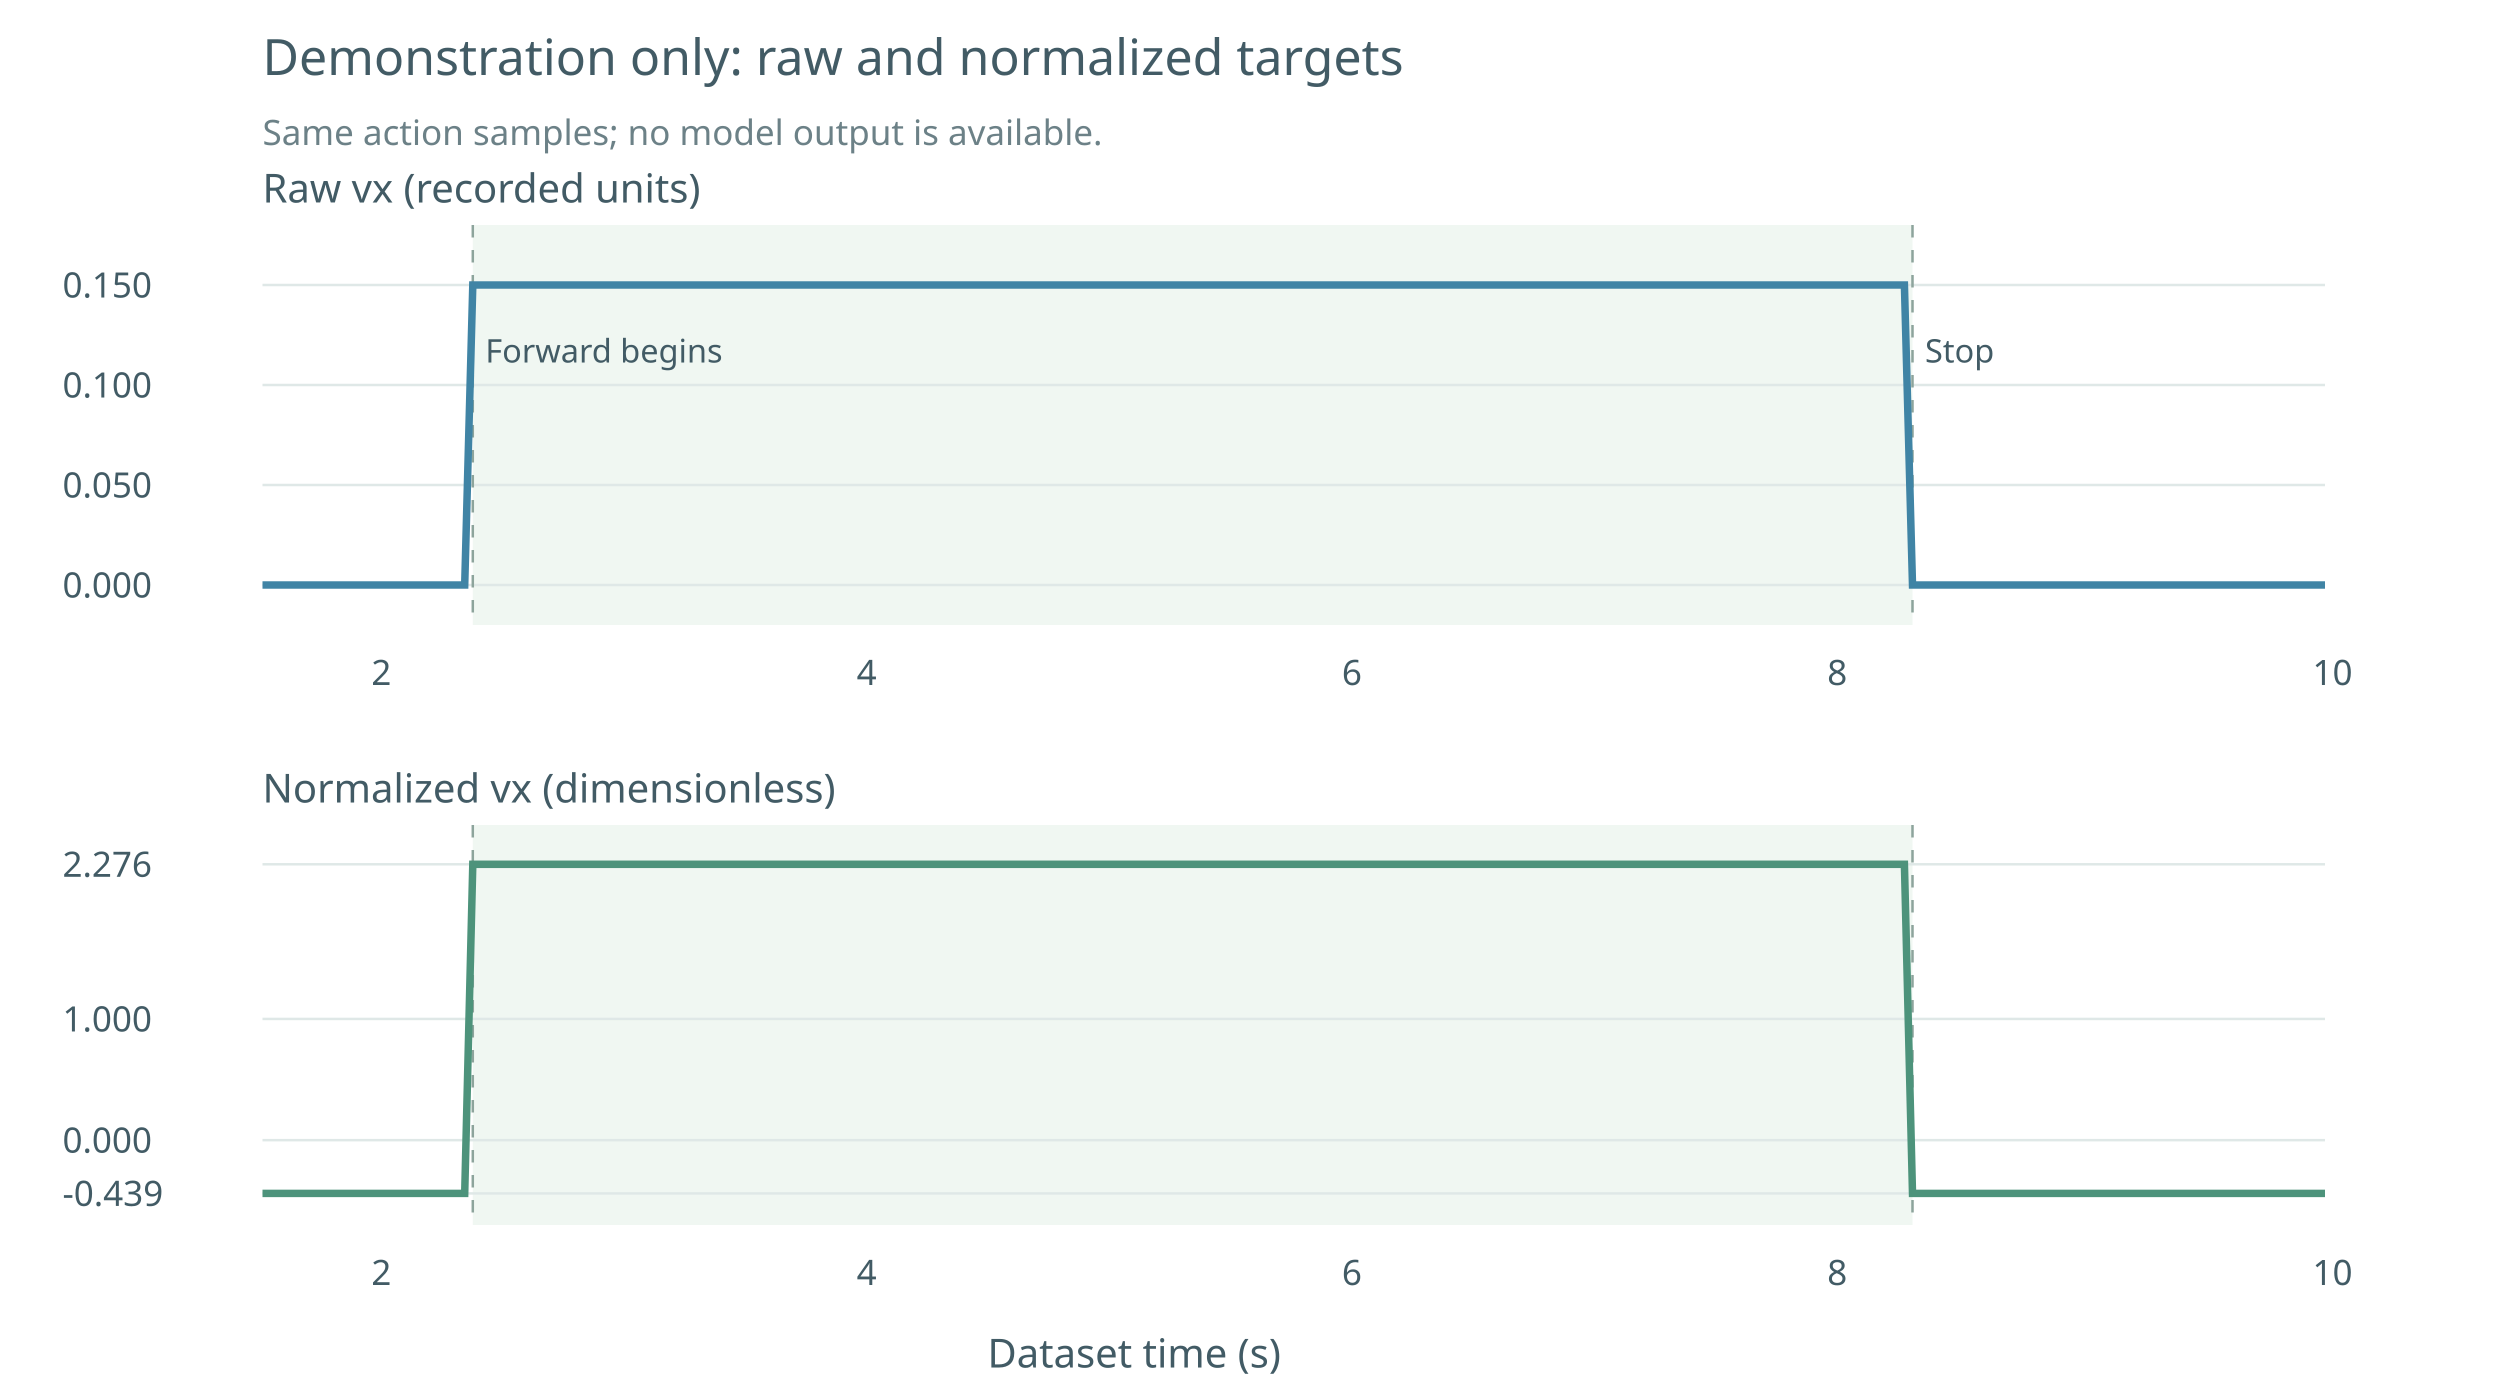
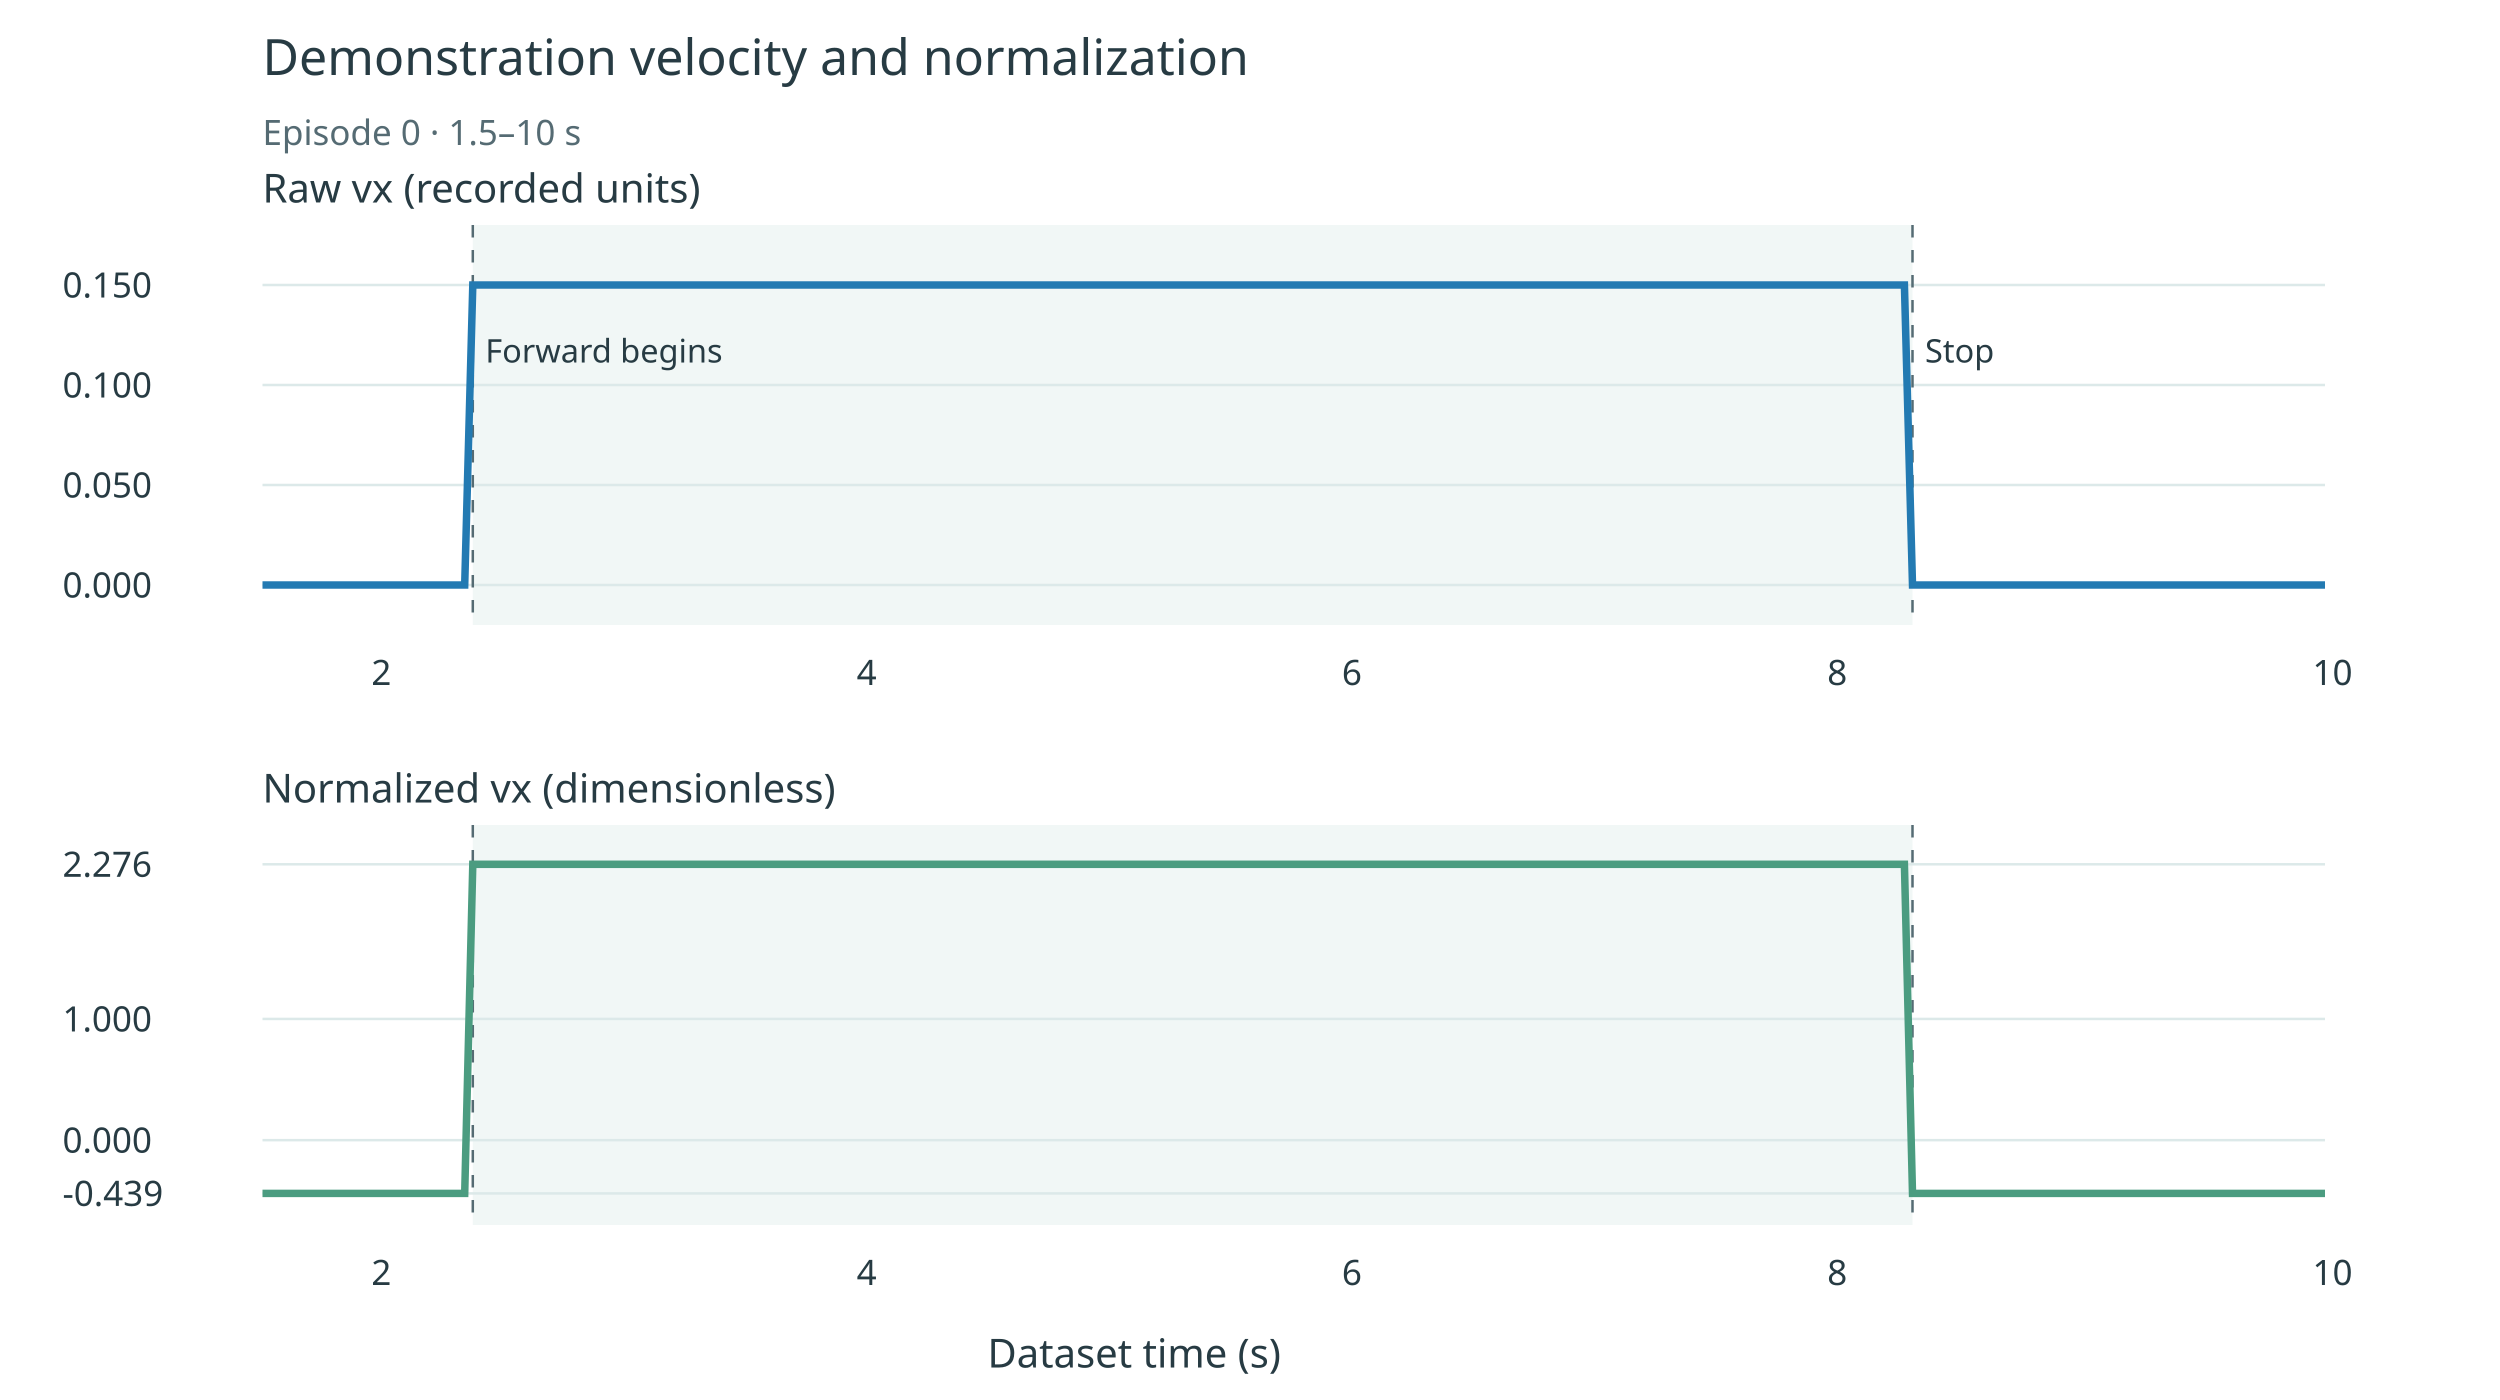
<svg xmlns="http://www.w3.org/2000/svg" viewBox="0 0 1000 560" role="img" aria-labelledby="title desc">
  <rect width="1000" height="560" fill="white" />
  <g font-family="sans-serif">
-     <text x="105" y="30" font-size="20" fill="#425b65">Demonstration only: raw and normalized targets</text>
-     <text x="105" y="58" font-size="14" fill="#6c8187">Same action samples; no model output is available.</text>
-     <text x="105" y="81" font-size="16" fill="#425b65">Raw vx (recorded units)</text>
-     <rect x="189.118" y="90" width="575.882" height="160" fill="#f0f7f2" />
-     <path d="M105 234.0L930 234.0" stroke="#dfe8e7" stroke-width="1" fill="none" />
-     <text x="25" y="239.0" font-size="14" fill="#425b65">0.000</text>
-     <path d="M105 194.0L930 194.0" stroke="#dfe8e7" stroke-width="1" fill="none" />
-     <text x="25" y="199.0" font-size="14" fill="#425b65">0.050</text>
-     <path d="M105 154.0L930 154.0" stroke="#dfe8e7" stroke-width="1" fill="none" />
-     <text x="25" y="159.0" font-size="14" fill="#425b65">0.100</text>
-     <path d="M105 114.0L930 114.0" stroke="#dfe8e7" stroke-width="1" fill="none" />
-     <text x="25" y="119.0" font-size="14" fill="#425b65">0.150</text>
-     <path d="M189.118 90L189.118 250" stroke="#8da49c" stroke-width="1" fill="none" stroke-dasharray="5 5" />
-     <path d="M765.0 90L765.0 250" stroke="#8da49c" stroke-width="1" fill="none" stroke-dasharray="5 5" />
-     <polyline points="105.000,234.000 108.235,234.000 111.471,234.000 114.706,234.000 117.941,234.000 121.176,234.000 124.412,234.000 127.647,234.000 130.882,234.000 134.118,234.000 137.353,234.000 140.588,234.000 143.824,234.000 147.059,234.000 150.294,234.000 153.529,234.000 156.765,234.000 160.000,234.000 163.235,234.000 166.471,234.000 169.706,234.000 172.941,234.000 176.176,234.000 179.412,234.000 182.647,234.000 185.882,234.000 189.118,114.000 192.353,114.000 195.588,114.000 198.824,114.000 202.059,114.000 205.294,114.000 208.529,114.000 211.765,114.000 215.000,114.000 218.235,114.000 221.471,114.000 224.706,114.000 227.941,114.000 231.176,114.000 234.412,114.000 237.647,114.000 240.882,114.000 244.118,114.000 247.353,114.000 250.588,114.000 253.824,114.000 257.059,114.000 260.294,114.000 263.529,114.000 266.765,114.000 270.000,114.000 273.235,114.000 276.471,114.000 279.706,114.000 282.941,114.000 286.176,114.000 289.412,114.000 292.647,114.000 295.882,114.000 299.118,114.000 302.353,114.000 305.588,114.000 308.824,114.000 312.059,114.000 315.294,114.000 318.529,114.000 321.765,114.000 325.000,114.000 328.235,114.000 331.471,114.000 334.706,114.000 337.941,114.000 341.176,114.000 344.412,114.000 347.647,114.000 350.882,114.000 354.118,114.000 357.353,114.000 360.588,114.000 363.824,114.000 367.059,114.000 370.294,114.000 373.529,114.000 376.765,114.000 380.000,114.000 383.235,114.000 386.471,114.000 389.706,114.000 392.941,114.000 396.176,114.000 399.412,114.000 402.647,114.000 405.882,114.000 409.118,114.000 412.353,114.000 415.588,114.000 418.824,114.000 422.059,114.000 425.294,114.000 428.529,114.000 431.765,114.000 435.000,114.000 438.235,114.000 441.471,114.000 444.706,114.000 447.941,114.000 451.176,114.000 454.412,114.000 457.647,114.000 460.882,114.000 464.118,114.000 467.353,114.000 470.588,114.000 473.824,114.000 477.059,114.000 480.294,114.000 483.529,114.000 486.765,114.000 490.000,114.000 493.235,114.000 496.471,114.000 499.706,114.000 502.941,114.000 506.176,114.000 509.412,114.000 512.647,114.000 515.882,114.000 519.118,114.000 522.353,114.000 525.588,114.000 528.824,114.000 532.059,114.000 535.294,114.000 538.529,114.000 541.765,114.000 545.000,114.000 548.235,114.000 551.471,114.000 554.706,114.000 557.941,114.000 561.176,114.000 564.412,114.000 567.647,114.000 570.882,114.000 574.118,114.000 577.353,114.000 580.588,114.000 583.824,114.000 587.059,114.000 590.294,114.000 593.529,114.000 596.765,114.000 600.000,114.000 603.235,114.000 606.471,114.000 609.706,114.000 612.941,114.000 616.176,114.000 619.412,114.000 622.647,114.000 625.882,114.000 629.118,114.000 632.353,114.000 635.588,114.000 638.824,114.000 642.059,114.000 645.294,114.000 648.529,114.000 651.765,114.000 655.000,114.000 658.235,114.000 661.471,114.000 664.706,114.000 667.941,114.000 671.176,114.000 674.412,114.000 677.647,114.000 680.882,114.000 684.118,114.000 687.353,114.000 690.588,114.000 693.824,114.000 697.059,114.000 700.294,114.000 703.529,114.000 706.765,114.000 710.000,114.000 713.235,114.000 716.471,114.000 719.706,114.000 722.941,114.000 726.176,114.000 729.412,114.000 732.647,114.000 735.882,114.000 739.118,114.000 742.353,114.000 745.588,114.000 748.824,114.000 752.059,114.000 755.294,114.000 758.529,114.000 761.765,114.000 765.000,234.000 768.235,234.000 771.471,234.000 774.706,234.000 777.941,234.000 781.176,234.000 784.412,234.000 787.647,234.000 790.882,234.000 794.118,234.000 797.353,234.000 800.588,234.000 803.824,234.000 807.059,234.000 810.294,234.000 813.529,234.000 816.765,234.000 820.000,234.000 823.235,234.000 826.471,234.000 829.706,234.000 832.941,234.000 836.177,234.000 839.412,234.000 842.647,234.000 845.882,234.000 849.118,234.000 852.353,234.000 855.588,234.000 858.824,234.000 862.059,234.000 865.294,234.000 868.529,234.000 871.765,234.000 875.000,234.000 878.235,234.000 881.471,234.000 884.706,234.000 887.941,234.000 891.177,234.000 894.412,234.000 897.647,234.000 900.882,234.000 904.118,234.000 907.353,234.000 910.588,234.000 913.823,234.000 917.059,234.000 920.294,234.000 923.529,234.000 926.765,234.000 930.000,234.000" stroke="#4084a5" stroke-width="3" fill="none" />
-     <text x="148.529" y="274" font-size="14" fill="#425b65">2</text>
-     <text x="342.647" y="274" font-size="14" fill="#425b65">4</text>
-     <text x="536.765" y="274" font-size="14" fill="#425b65">6</text>
-     <text x="730.882" y="274" font-size="14" fill="#425b65">8</text>
-     <text x="925.0" y="274" font-size="14" fill="#425b65">10</text>
-     <text x="105" y="321" font-size="16" fill="#425b65">Normalized vx (dimensionless)</text>
-     <rect x="189.118" y="330" width="575.882" height="160" fill="#f0f7f2" />
-     <path d="M105 477.364L930 477.364" stroke="#dfe8e7" stroke-width="1" fill="none" />
-     <text x="25" y="482.364" font-size="14" fill="#425b65">-0.439</text>
-     <path d="M105 456.061L930 456.061" stroke="#dfe8e7" stroke-width="1" fill="none" />
-     <text x="25" y="461.061" font-size="14" fill="#425b65">0.000</text>
-     <path d="M105 407.576L930 407.576" stroke="#dfe8e7" stroke-width="1" fill="none" />
-     <text x="25" y="412.576" font-size="14" fill="#425b65">1.000</text>
-     <path d="M105 345.715L930 345.715" stroke="#dfe8e7" stroke-width="1" fill="none" />
-     <text x="25" y="350.715" font-size="14" fill="#425b65">2.276</text>
-     <path d="M189.118 330L189.118 490" stroke="#8da49c" stroke-width="1" fill="none" stroke-dasharray="5 5" />
-     <path d="M765.0 330L765.0 490" stroke="#8da49c" stroke-width="1" fill="none" stroke-dasharray="5 5" />
-     <polyline points="105.000,477.364 108.235,477.364 111.471,477.364 114.706,477.364 117.941,477.364 121.176,477.364 124.412,477.364 127.647,477.364 130.882,477.364 134.118,477.364 137.353,477.364 140.588,477.364 143.824,477.364 147.059,477.364 150.294,477.364 153.529,477.364 156.765,477.364 160.000,477.364 163.235,477.364 166.471,477.364 169.706,477.364 172.941,477.364 176.176,477.364 179.412,477.364 182.647,477.364 185.882,477.364 189.118,345.715 192.353,345.715 195.588,345.715 198.824,345.715 202.059,345.715 205.294,345.715 208.529,345.715 211.765,345.715 215.000,345.715 218.235,345.715 221.471,345.715 224.706,345.715 227.941,345.715 231.176,345.715 234.412,345.715 237.647,345.715 240.882,345.715 244.118,345.715 247.353,345.715 250.588,345.715 253.824,345.715 257.059,345.715 260.294,345.715 263.529,345.715 266.765,345.715 270.000,345.715 273.235,345.715 276.471,345.715 279.706,345.715 282.941,345.715 286.176,345.715 289.412,345.715 292.647,345.715 295.882,345.715 299.118,345.715 302.353,345.715 305.588,345.715 308.824,345.715 312.059,345.715 315.294,345.715 318.529,345.715 321.765,345.715 325.000,345.715 328.235,345.715 331.471,345.715 334.706,345.715 337.941,345.715 341.176,345.715 344.412,345.715 347.647,345.715 350.882,345.715 354.118,345.715 357.353,345.715 360.588,345.715 363.824,345.715 367.059,345.715 370.294,345.715 373.529,345.715 376.765,345.715 380.000,345.715 383.235,345.715 386.471,345.715 389.706,345.715 392.941,345.715 396.176,345.715 399.412,345.715 402.647,345.715 405.882,345.715 409.118,345.715 412.353,345.715 415.588,345.715 418.824,345.715 422.059,345.715 425.294,345.715 428.529,345.715 431.765,345.715 435.000,345.715 438.235,345.715 441.471,345.715 444.706,345.715 447.941,345.715 451.176,345.715 454.412,345.715 457.647,345.715 460.882,345.715 464.118,345.715 467.353,345.715 470.588,345.715 473.824,345.715 477.059,345.715 480.294,345.715 483.529,345.715 486.765,345.715 490.000,345.715 493.235,345.715 496.471,345.715 499.706,345.715 502.941,345.715 506.176,345.715 509.412,345.715 512.647,345.715 515.882,345.715 519.118,345.715 522.353,345.715 525.588,345.715 528.824,345.715 532.059,345.715 535.294,345.715 538.529,345.715 541.765,345.715 545.000,345.715 548.235,345.715 551.471,345.715 554.706,345.715 557.941,345.715 561.176,345.715 564.412,345.715 567.647,345.715 570.882,345.715 574.118,345.715 577.353,345.715 580.588,345.715 583.824,345.715 587.059,345.715 590.294,345.715 593.529,345.715 596.765,345.715 600.000,345.715 603.235,345.715 606.471,345.715 609.706,345.715 612.941,345.715 616.176,345.715 619.412,345.715 622.647,345.715 625.882,345.715 629.118,345.715 632.353,345.715 635.588,345.715 638.824,345.715 642.059,345.715 645.294,345.715 648.529,345.715 651.765,345.715 655.000,345.715 658.235,345.715 661.471,345.715 664.706,345.715 667.941,345.715 671.176,345.715 674.412,345.715 677.647,345.715 680.882,345.715 684.118,345.715 687.353,345.715 690.588,345.715 693.824,345.715 697.059,345.715 700.294,345.715 703.529,345.715 706.765,345.715 710.000,345.715 713.235,345.715 716.471,345.715 719.706,345.715 722.941,345.715 726.176,345.715 729.412,345.715 732.647,345.715 735.882,345.715 739.118,345.715 742.353,345.715 745.588,345.715 748.824,345.715 752.059,345.715 755.294,345.715 758.529,345.715 761.765,345.715 765.000,477.364 768.235,477.364 771.471,477.364 774.706,477.364 777.941,477.364 781.176,477.364 784.412,477.364 787.647,477.364 790.882,477.364 794.118,477.364 797.353,477.364 800.588,477.364 803.824,477.364 807.059,477.364 810.294,477.364 813.529,477.364 816.765,477.364 820.000,477.364 823.235,477.364 826.471,477.364 829.706,477.364 832.941,477.364 836.177,477.364 839.412,477.364 842.647,477.364 845.882,477.364 849.118,477.364 852.353,477.364 855.588,477.364 858.824,477.364 862.059,477.364 865.294,477.364 868.529,477.364 871.765,477.364 875.000,477.364 878.235,477.364 881.471,477.364 884.706,477.364 887.941,477.364 891.177,477.364 894.412,477.364 897.647,477.364 900.882,477.364 904.118,477.364 907.353,477.364 910.588,477.364 913.823,477.364 917.059,477.364 920.294,477.364 923.529,477.364 926.765,477.364 930.000,477.364" stroke="#4d937b" stroke-width="3" fill="none" />
-     <text x="148.529" y="514" font-size="14" fill="#425b65">2</text>
-     <text x="342.647" y="514" font-size="14" fill="#425b65">4</text>
-     <text x="536.765" y="514" font-size="14" fill="#425b65">6</text>
-     <text x="730.882" y="514" font-size="14" fill="#425b65">8</text>
-     <text x="925.0" y="514" font-size="14" fill="#425b65">10</text>
-     <text x="395" y="547" font-size="16" fill="#425b65">Dataset time (s)</text>
-     <text x="194.118" y="145" font-size="13" fill="#425b65">Forward begins</text>
-     <text x="770.0" y="145" font-size="13" fill="#425b65">Stop</text>
+     <text x="105" y="30" font-size="20" fill="#273b43">Demonstration velocity and normalization</text>
+     <text x="105" y="58" font-size="14" fill="#556b73">Episode 0 · 1.5–10 s</text>
+     <text x="105" y="81" font-size="16" fill="#273b43">Raw vx (recorded units)</text>
+     <rect x="189.118" y="90" width="575.882" height="160" fill="#f1f7f6" />
+     <path d="M105 234.0L930 234.0" stroke="#dce9e9" stroke-width="1" fill="none" />
+     <text x="25" y="239.0" font-size="14" fill="#273b43">0.000</text>
+     <path d="M105 194.0L930 194.0" stroke="#dce9e9" stroke-width="1" fill="none" />
+     <text x="25" y="199.0" font-size="14" fill="#273b43">0.050</text>
+     <path d="M105 154.0L930 154.0" stroke="#dce9e9" stroke-width="1" fill="none" />
+     <text x="25" y="159.0" font-size="14" fill="#273b43">0.100</text>
+     <path d="M105 114.0L930 114.0" stroke="#dce9e9" stroke-width="1" fill="none" />
+     <text x="25" y="119.0" font-size="14" fill="#273b43">0.150</text>
+     <path d="M189.118 90L189.118 250" stroke="#556b73" stroke-width="1" fill="none" stroke-dasharray="5 5" />
+     <path d="M765.0 90L765.0 250" stroke="#556b73" stroke-width="1" fill="none" stroke-dasharray="5 5" />
+     <polyline points="105.000,234.000 108.235,234.000 111.471,234.000 114.706,234.000 117.941,234.000 121.176,234.000 124.412,234.000 127.647,234.000 130.882,234.000 134.118,234.000 137.353,234.000 140.588,234.000 143.824,234.000 147.059,234.000 150.294,234.000 153.529,234.000 156.765,234.000 160.000,234.000 163.235,234.000 166.471,234.000 169.706,234.000 172.941,234.000 176.176,234.000 179.412,234.000 182.647,234.000 185.882,234.000 189.118,114.000 192.353,114.000 195.588,114.000 198.824,114.000 202.059,114.000 205.294,114.000 208.529,114.000 211.765,114.000 215.000,114.000 218.235,114.000 221.471,114.000 224.706,114.000 227.941,114.000 231.176,114.000 234.412,114.000 237.647,114.000 240.882,114.000 244.118,114.000 247.353,114.000 250.588,114.000 253.824,114.000 257.059,114.000 260.294,114.000 263.529,114.000 266.765,114.000 270.000,114.000 273.235,114.000 276.471,114.000 279.706,114.000 282.941,114.000 286.176,114.000 289.412,114.000 292.647,114.000 295.882,114.000 299.118,114.000 302.353,114.000 305.588,114.000 308.824,114.000 312.059,114.000 315.294,114.000 318.529,114.000 321.765,114.000 325.000,114.000 328.235,114.000 331.471,114.000 334.706,114.000 337.941,114.000 341.176,114.000 344.412,114.000 347.647,114.000 350.882,114.000 354.118,114.000 357.353,114.000 360.588,114.000 363.824,114.000 367.059,114.000 370.294,114.000 373.529,114.000 376.765,114.000 380.000,114.000 383.235,114.000 386.471,114.000 389.706,114.000 392.941,114.000 396.176,114.000 399.412,114.000 402.647,114.000 405.882,114.000 409.118,114.000 412.353,114.000 415.588,114.000 418.824,114.000 422.059,114.000 425.294,114.000 428.529,114.000 431.765,114.000 435.000,114.000 438.235,114.000 441.471,114.000 444.706,114.000 447.941,114.000 451.176,114.000 454.412,114.000 457.647,114.000 460.882,114.000 464.118,114.000 467.353,114.000 470.588,114.000 473.824,114.000 477.059,114.000 480.294,114.000 483.529,114.000 486.765,114.000 490.000,114.000 493.235,114.000 496.471,114.000 499.706,114.000 502.941,114.000 506.176,114.000 509.412,114.000 512.647,114.000 515.882,114.000 519.118,114.000 522.353,114.000 525.588,114.000 528.824,114.000 532.059,114.000 535.294,114.000 538.529,114.000 541.765,114.000 545.000,114.000 548.235,114.000 551.471,114.000 554.706,114.000 557.941,114.000 561.176,114.000 564.412,114.000 567.647,114.000 570.882,114.000 574.118,114.000 577.353,114.000 580.588,114.000 583.824,114.000 587.059,114.000 590.294,114.000 593.529,114.000 596.765,114.000 600.000,114.000 603.235,114.000 606.471,114.000 609.706,114.000 612.941,114.000 616.176,114.000 619.412,114.000 622.647,114.000 625.882,114.000 629.118,114.000 632.353,114.000 635.588,114.000 638.824,114.000 642.059,114.000 645.294,114.000 648.529,114.000 651.765,114.000 655.000,114.000 658.235,114.000 661.471,114.000 664.706,114.000 667.941,114.000 671.176,114.000 674.412,114.000 677.647,114.000 680.882,114.000 684.118,114.000 687.353,114.000 690.588,114.000 693.824,114.000 697.059,114.000 700.294,114.000 703.529,114.000 706.765,114.000 710.000,114.000 713.235,114.000 716.471,114.000 719.706,114.000 722.941,114.000 726.176,114.000 729.412,114.000 732.647,114.000 735.882,114.000 739.118,114.000 742.353,114.000 745.588,114.000 748.824,114.000 752.059,114.000 755.294,114.000 758.529,114.000 761.765,114.000 765.000,234.000 768.235,234.000 771.471,234.000 774.706,234.000 777.941,234.000 781.176,234.000 784.412,234.000 787.647,234.000 790.882,234.000 794.118,234.000 797.353,234.000 800.588,234.000 803.824,234.000 807.059,234.000 810.294,234.000 813.529,234.000 816.765,234.000 820.000,234.000 823.235,234.000 826.471,234.000 829.706,234.000 832.941,234.000 836.177,234.000 839.412,234.000 842.647,234.000 845.882,234.000 849.118,234.000 852.353,234.000 855.588,234.000 858.824,234.000 862.059,234.000 865.294,234.000 868.529,234.000 871.765,234.000 875.000,234.000 878.235,234.000 881.471,234.000 884.706,234.000 887.941,234.000 891.177,234.000 894.412,234.000 897.647,234.000 900.882,234.000 904.118,234.000 907.353,234.000 910.588,234.000 913.823,234.000 917.059,234.000 920.294,234.000 923.529,234.000 926.765,234.000 930.000,234.000" stroke="#237ab2" stroke-width="3" fill="none" />
+     <text x="148.529" y="274" font-size="14" fill="#273b43">2</text>
+     <text x="342.647" y="274" font-size="14" fill="#273b43">4</text>
+     <text x="536.765" y="274" font-size="14" fill="#273b43">6</text>
+     <text x="730.882" y="274" font-size="14" fill="#273b43">8</text>
+     <text x="925.0" y="274" font-size="14" fill="#273b43">10</text>
+     <text x="105" y="321" font-size="16" fill="#273b43">Normalized vx (dimensionless)</text>
+     <rect x="189.118" y="330" width="575.882" height="160" fill="#f1f7f6" />
+     <path d="M105 477.364L930 477.364" stroke="#dce9e9" stroke-width="1" fill="none" />
+     <text x="25" y="482.364" font-size="14" fill="#273b43">-0.439</text>
+     <path d="M105 456.061L930 456.061" stroke="#dce9e9" stroke-width="1" fill="none" />
+     <text x="25" y="461.061" font-size="14" fill="#273b43">0.000</text>
+     <path d="M105 407.576L930 407.576" stroke="#dce9e9" stroke-width="1" fill="none" />
+     <text x="25" y="412.576" font-size="14" fill="#273b43">1.000</text>
+     <path d="M105 345.715L930 345.715" stroke="#dce9e9" stroke-width="1" fill="none" />
+     <text x="25" y="350.715" font-size="14" fill="#273b43">2.276</text>
+     <path d="M189.118 330L189.118 490" stroke="#556b73" stroke-width="1" fill="none" stroke-dasharray="5 5" />
+     <path d="M765.0 330L765.0 490" stroke="#556b73" stroke-width="1" fill="none" stroke-dasharray="5 5" />
+     <polyline points="105.000,477.364 108.235,477.364 111.471,477.364 114.706,477.364 117.941,477.364 121.176,477.364 124.412,477.364 127.647,477.364 130.882,477.364 134.118,477.364 137.353,477.364 140.588,477.364 143.824,477.364 147.059,477.364 150.294,477.364 153.529,477.364 156.765,477.364 160.000,477.364 163.235,477.364 166.471,477.364 169.706,477.364 172.941,477.364 176.176,477.364 179.412,477.364 182.647,477.364 185.882,477.364 189.118,345.715 192.353,345.715 195.588,345.715 198.824,345.715 202.059,345.715 205.294,345.715 208.529,345.715 211.765,345.715 215.000,345.715 218.235,345.715 221.471,345.715 224.706,345.715 227.941,345.715 231.176,345.715 234.412,345.715 237.647,345.715 240.882,345.715 244.118,345.715 247.353,345.715 250.588,345.715 253.824,345.715 257.059,345.715 260.294,345.715 263.529,345.715 266.765,345.715 270.000,345.715 273.235,345.715 276.471,345.715 279.706,345.715 282.941,345.715 286.176,345.715 289.412,345.715 292.647,345.715 295.882,345.715 299.118,345.715 302.353,345.715 305.588,345.715 308.824,345.715 312.059,345.715 315.294,345.715 318.529,345.715 321.765,345.715 325.000,345.715 328.235,345.715 331.471,345.715 334.706,345.715 337.941,345.715 341.176,345.715 344.412,345.715 347.647,345.715 350.882,345.715 354.118,345.715 357.353,345.715 360.588,345.715 363.824,345.715 367.059,345.715 370.294,345.715 373.529,345.715 376.765,345.715 380.000,345.715 383.235,345.715 386.471,345.715 389.706,345.715 392.941,345.715 396.176,345.715 399.412,345.715 402.647,345.715 405.882,345.715 409.118,345.715 412.353,345.715 415.588,345.715 418.824,345.715 422.059,345.715 425.294,345.715 428.529,345.715 431.765,345.715 435.000,345.715 438.235,345.715 441.471,345.715 444.706,345.715 447.941,345.715 451.176,345.715 454.412,345.715 457.647,345.715 460.882,345.715 464.118,345.715 467.353,345.715 470.588,345.715 473.824,345.715 477.059,345.715 480.294,345.715 483.529,345.715 486.765,345.715 490.000,345.715 493.235,345.715 496.471,345.715 499.706,345.715 502.941,345.715 506.176,345.715 509.412,345.715 512.647,345.715 515.882,345.715 519.118,345.715 522.353,345.715 525.588,345.715 528.824,345.715 532.059,345.715 535.294,345.715 538.529,345.715 541.765,345.715 545.000,345.715 548.235,345.715 551.471,345.715 554.706,345.715 557.941,345.715 561.176,345.715 564.412,345.715 567.647,345.715 570.882,345.715 574.118,345.715 577.353,345.715 580.588,345.715 583.824,345.715 587.059,345.715 590.294,345.715 593.529,345.715 596.765,345.715 600.000,345.715 603.235,345.715 606.471,345.715 609.706,345.715 612.941,345.715 616.176,345.715 619.412,345.715 622.647,345.715 625.882,345.715 629.118,345.715 632.353,345.715 635.588,345.715 638.824,345.715 642.059,345.715 645.294,345.715 648.529,345.715 651.765,345.715 655.000,345.715 658.235,345.715 661.471,345.715 664.706,345.715 667.941,345.715 671.176,345.715 674.412,345.715 677.647,345.715 680.882,345.715 684.118,345.715 687.353,345.715 690.588,345.715 693.824,345.715 697.059,345.715 700.294,345.715 703.529,345.715 706.765,345.715 710.000,345.715 713.235,345.715 716.471,345.715 719.706,345.715 722.941,345.715 726.176,345.715 729.412,345.715 732.647,345.715 735.882,345.715 739.118,345.715 742.353,345.715 745.588,345.715 748.824,345.715 752.059,345.715 755.294,345.715 758.529,345.715 761.765,345.715 765.000,477.364 768.235,477.364 771.471,477.364 774.706,477.364 777.941,477.364 781.176,477.364 784.412,477.364 787.647,477.364 790.882,477.364 794.118,477.364 797.353,477.364 800.588,477.364 803.824,477.364 807.059,477.364 810.294,477.364 813.529,477.364 816.765,477.364 820.000,477.364 823.235,477.364 826.471,477.364 829.706,477.364 832.941,477.364 836.177,477.364 839.412,477.364 842.647,477.364 845.882,477.364 849.118,477.364 852.353,477.364 855.588,477.364 858.824,477.364 862.059,477.364 865.294,477.364 868.529,477.364 871.765,477.364 875.000,477.364 878.235,477.364 881.471,477.364 884.706,477.364 887.941,477.364 891.177,477.364 894.412,477.364 897.647,477.364 900.882,477.364 904.118,477.364 907.353,477.364 910.588,477.364 913.823,477.364 917.059,477.364 920.294,477.364 923.529,477.364 926.765,477.364 930.000,477.364" stroke="#4b9c80" stroke-width="3" fill="none" />
+     <text x="148.529" y="514" font-size="14" fill="#273b43">2</text>
+     <text x="342.647" y="514" font-size="14" fill="#273b43">4</text>
+     <text x="536.765" y="514" font-size="14" fill="#273b43">6</text>
+     <text x="730.882" y="514" font-size="14" fill="#273b43">8</text>
+     <text x="925.0" y="514" font-size="14" fill="#273b43">10</text>
+     <text x="395" y="547" font-size="16" fill="#273b43">Dataset time (s)</text>
+     <text x="194.118" y="145" font-size="13" fill="#273b43">Forward begins</text>
+     <text x="770.0" y="145" font-size="13" fill="#273b43">Stop</text>
  </g>
</svg>
